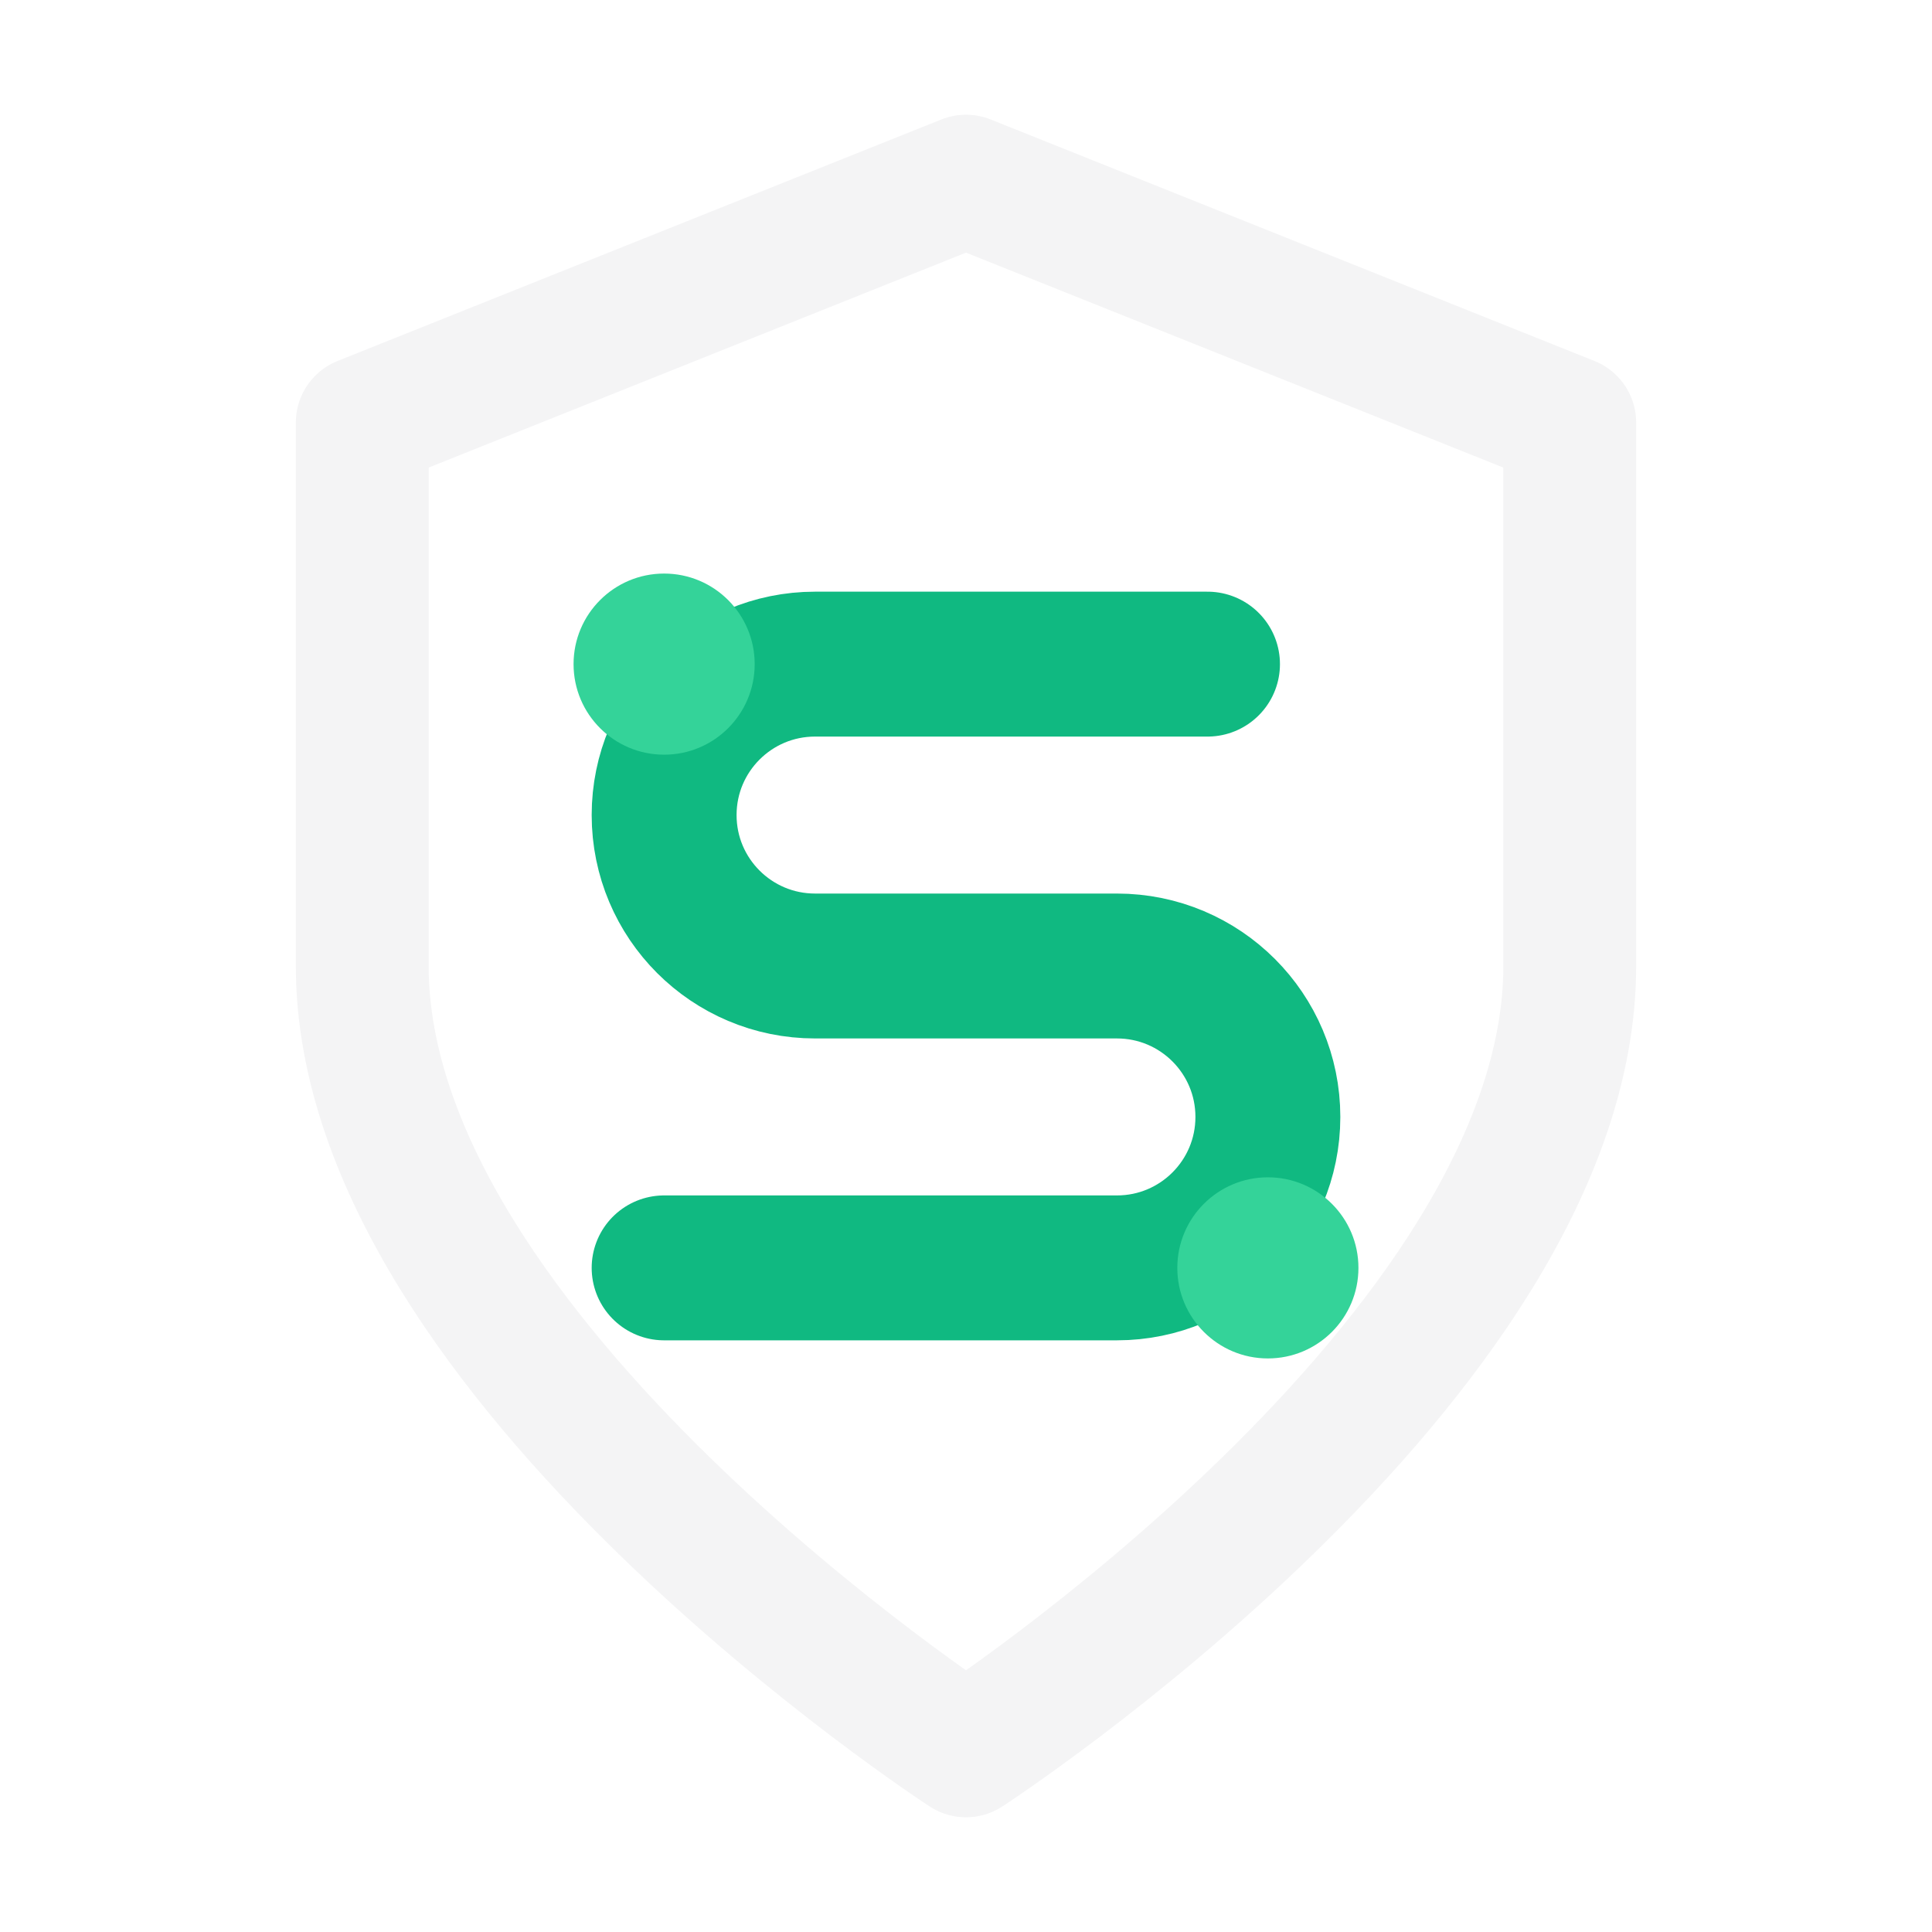
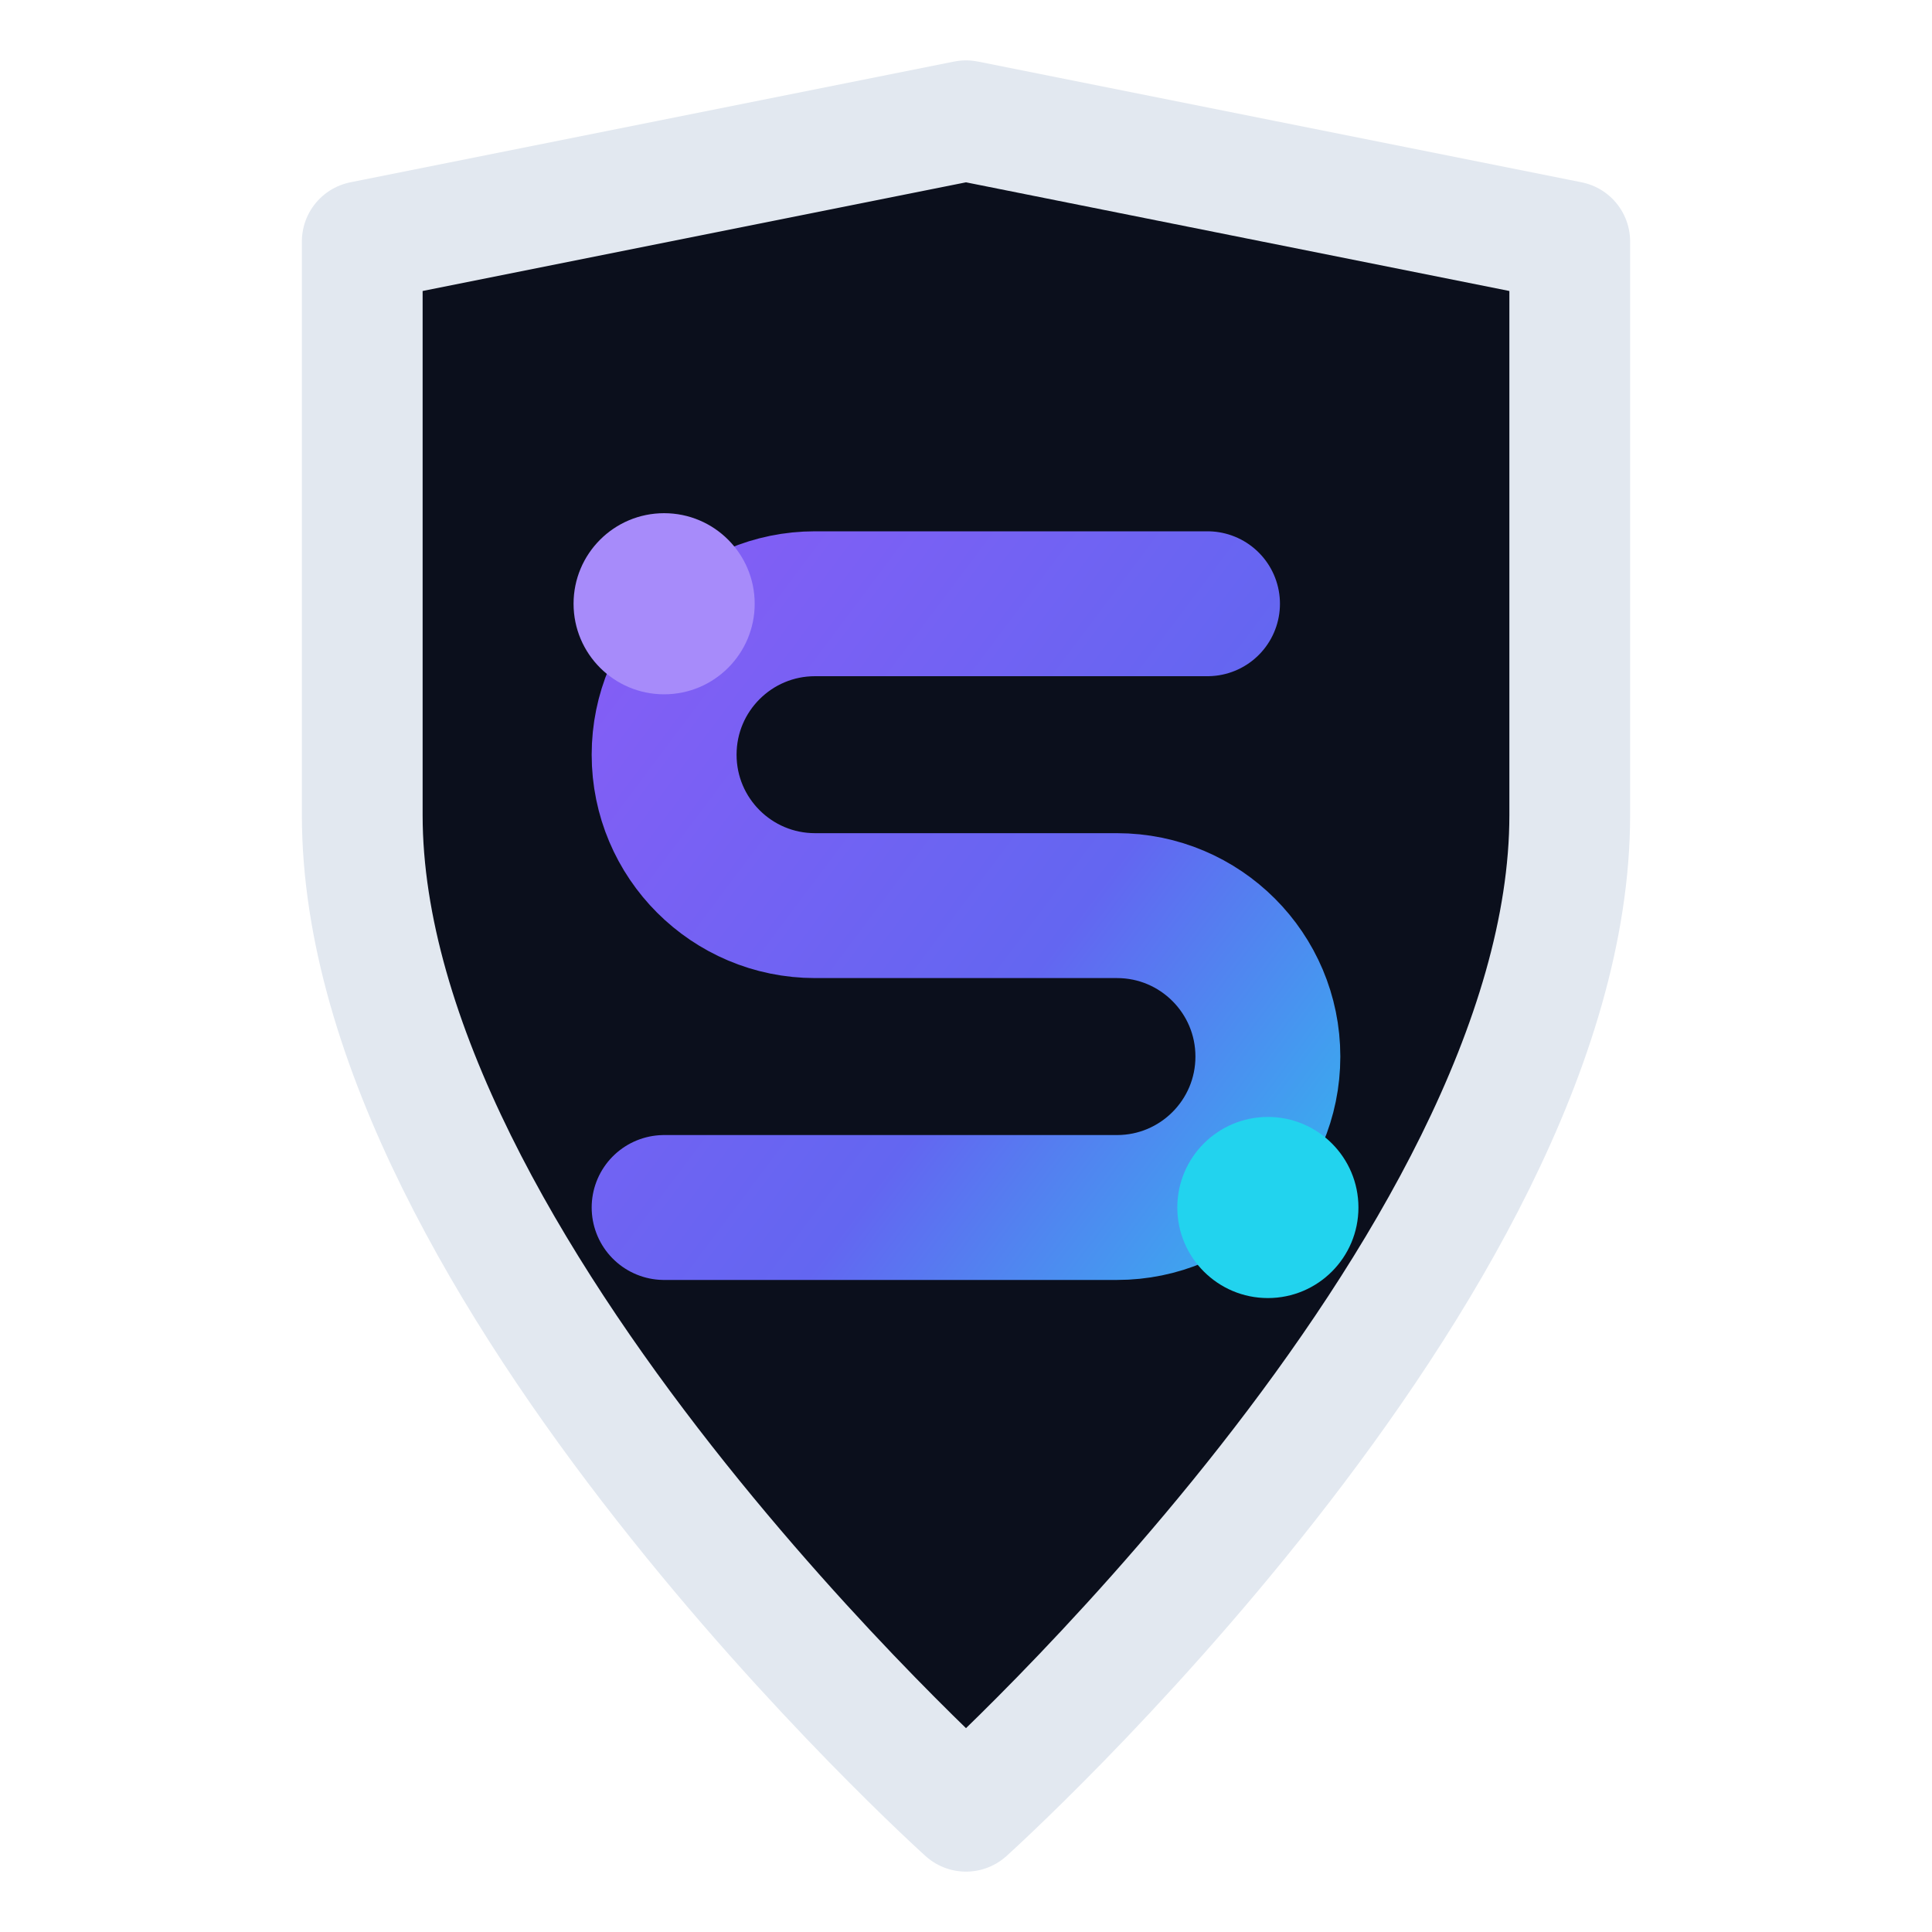
<svg xmlns="http://www.w3.org/2000/svg" width="32" height="32" viewBox="0 0 32 32" fill="none">
-   <path d="M6 7L16 3L26 7V16C26 22.5 16 29 16 29C16 29 6 22.5 6 16V7Z" stroke="#f4f4f5" stroke-width="2.2" stroke-linecap="round" stroke-linejoin="round" />
-   <path d="M20 11H13.5C12.119 11 11 12.119 11 13.5C11 14.881 12.119 16 13.5 16H18.5C19.881 16 21 17.119 21 18.5C21 19.881 19.881 21 18.5 21H11" stroke="#10b981" stroke-width="2.4" stroke-linecap="round" stroke-linejoin="round" />
-   <circle cx="11" cy="11" r="1.5" fill="#34d399" />
-   <circle cx="21" cy="21" r="1.5" fill="#34d399" />
+   <defs>
+     <linearGradient id="sg" x1="8" y1="10" x2="24" y2="22" gradientUnits="userSpaceOnUse">
+       <stop offset="0" stop-color="#8b5cf6" />
+       <stop offset="0.55" stop-color="#6366f1" />
+       <stop offset="1" stop-color="#22d3ee" />
+     </linearGradient>
+   </defs>
+   <path d="M6 4L16 2L26 4V13.5C26 21 16 30 16 30C16 30 6 21 6 13.5V4Z" fill="#0b0f1c" stroke="#e2e8f0" stroke-width="2" stroke-linecap="round" stroke-linejoin="round" />
+   <path d="M20 10H13.5C12.119 10 11 11.119 11 12.5C11 13.881 12.119 15 13.5 15H18.5C19.881 15 21 16.119 21 17.5C21 18.881 19.881 20 18.5 20H11" stroke="url(#sg)" stroke-width="2.4" stroke-linecap="round" stroke-linejoin="round" />
+   <circle cx="11" cy="10" r="1.5" fill="#a78bfa" />
+   <circle cx="21" cy="20" r="1.5" fill="#22d3ee" />
</svg>
